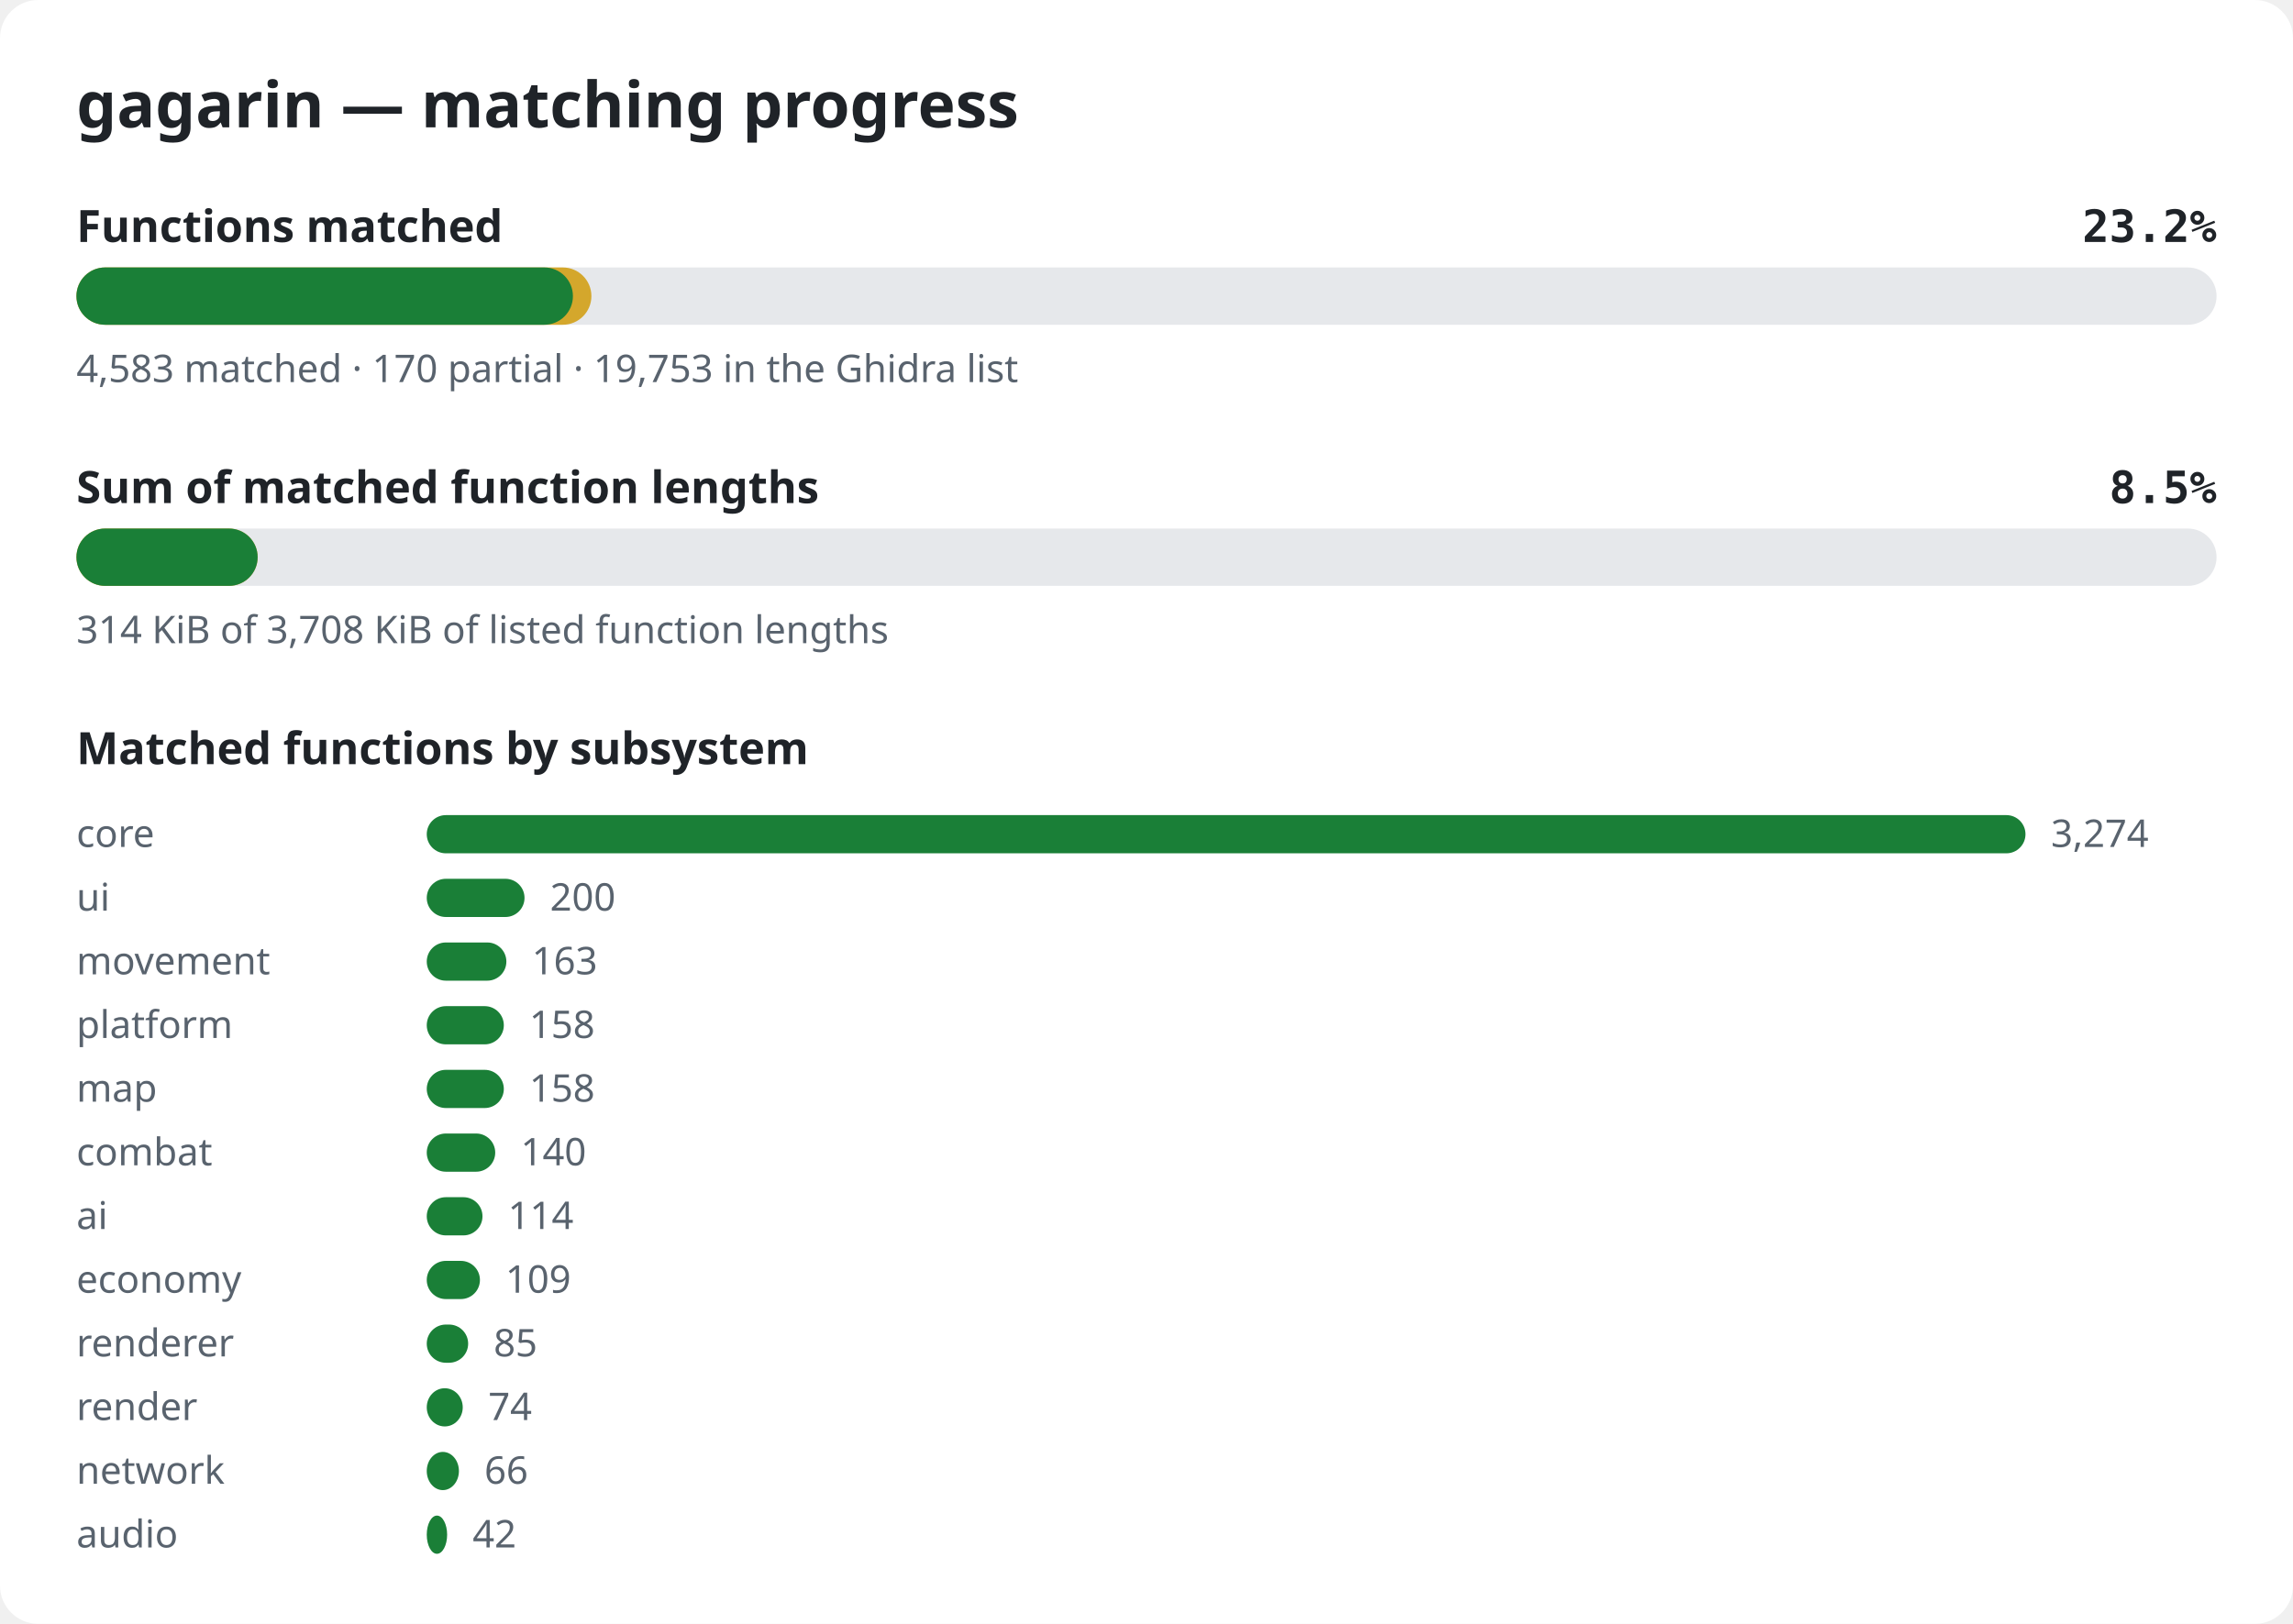
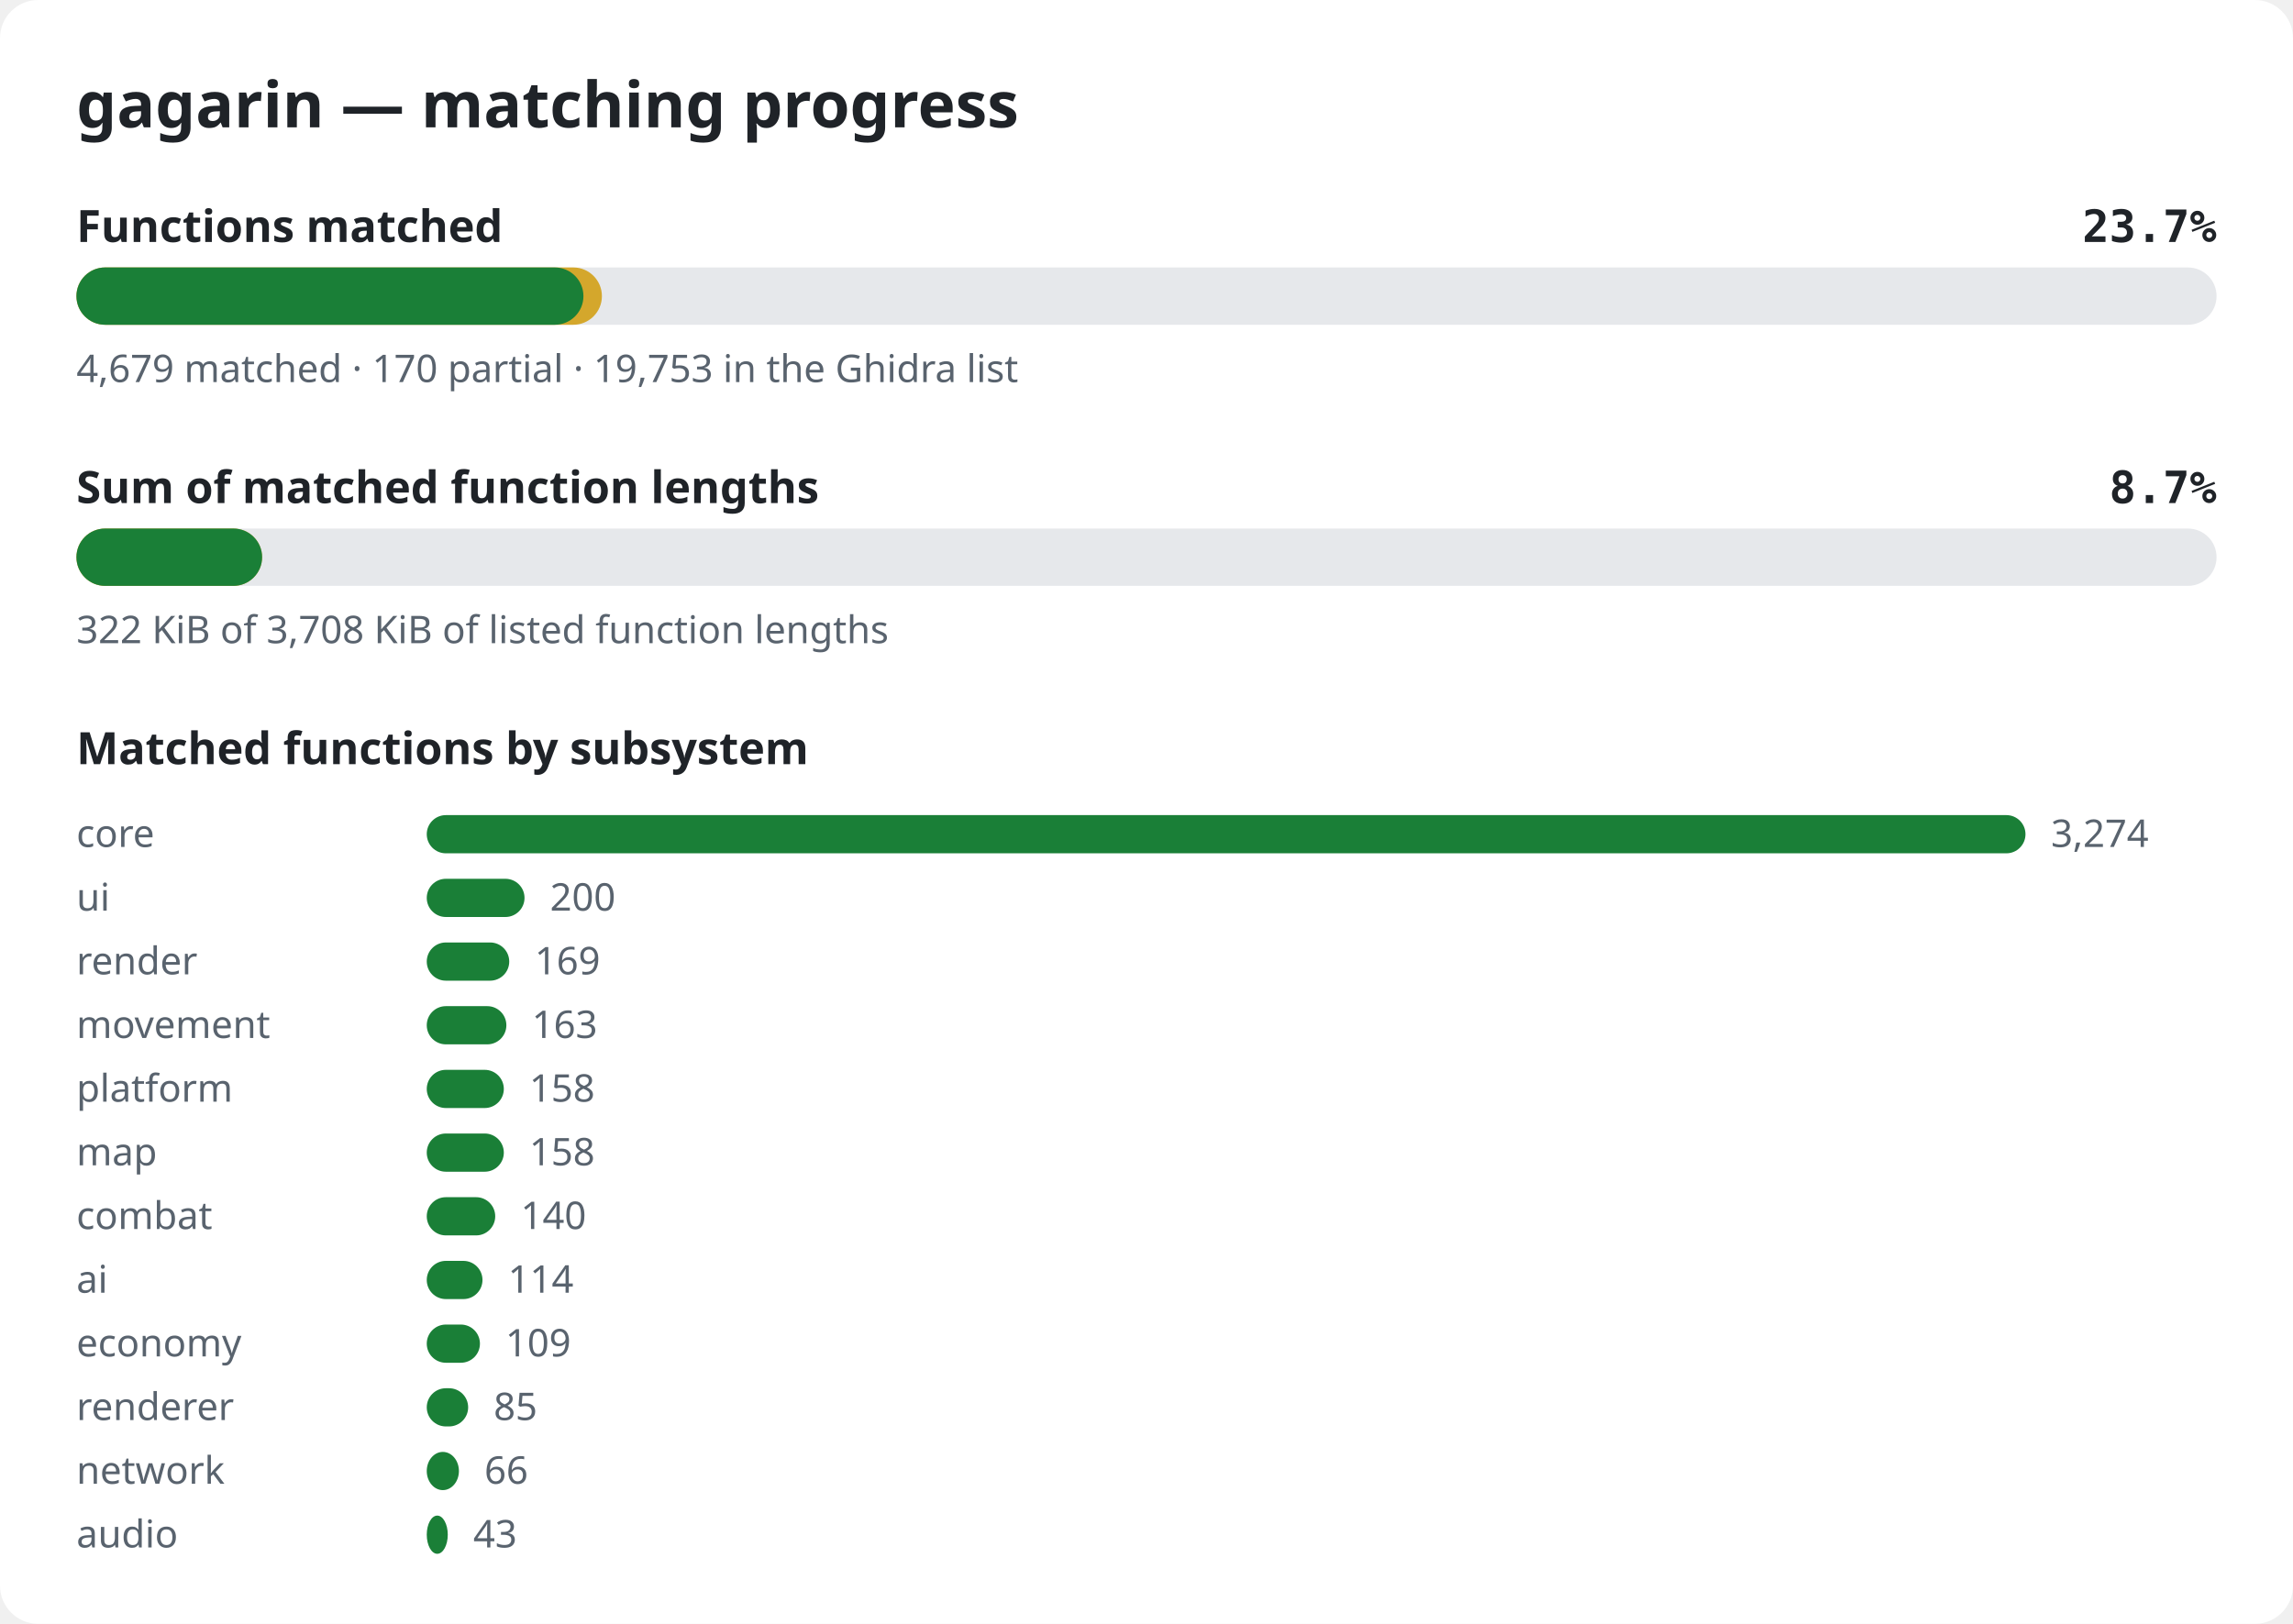
<svg xmlns="http://www.w3.org/2000/svg" width="720" height="510" viewBox="0 0 720 510" role="img" aria-label="gagarin matching progress">
  <style>.bg{fill:#ffffff}.title{font:600 20px sans-serif;fill:#1f2328}.label{font:600 14px sans-serif;fill:#1f2328}.pct{font:600 14px monospace;fill:#1f2328}.note{font:12px sans-serif;fill:#59636e}.track{fill:#e6e8eb}.done{fill:#1a7f37}.partial{fill:#d4a72c}@media (prefers-color-scheme: dark){.bg{fill:#0d1117}.title,.label,.pct{fill:#e6edf3}.note{fill:#9198a1}.track{fill:#262c36}.done{fill:#3fb950}.partial{fill:#d29922}}</style>
  <rect width="720" height="510" rx="12" class="bg" />
  <text x="24" y="40" class="title">gagarin — matching progress</text>
  <text x="24" y="76" class="label">Functions matched</text>
-   <text x="696" y="76" class="pct" text-anchor="end">23.2%</text>
+   <text x="696" y="76" class="pct" text-anchor="end">23.7%</text>
  <rect x="24" y="84" width="672" height="18" rx="9" class="track" />
-   <rect x="24" y="84" width="161.7" height="18" rx="9" class="partial" />
-   <rect x="24" y="84" width="155.9" height="18" rx="9" class="done" />
-   <text x="24" y="120" class="note">4,583 matched · 170 partial · 19,753 in the Ghidra list</text>
+   <rect x="24" y="84" width="165.0" height="18" rx="9" class="partial" />
+   <rect x="24" y="84" width="159.2" height="18" rx="9" class="done" />
+   <text x="24" y="120" class="note">4,679 matched · 170 partial · 19,753 in the Ghidra list</text>
  <text x="24" y="158" class="label">Sum of matched function lengths</text>
-   <text x="696" y="158" class="pct" text-anchor="end">8.5%</text>
+   <text x="696" y="158" class="pct" text-anchor="end">8.7%</text>
  <rect x="24" y="166" width="672" height="18" rx="9" class="track" />
-   <rect x="24" y="166" width="56.9" height="18" rx="9" class="partial" />
-   <rect x="24" y="166" width="56.9" height="18" rx="9" class="done" />
-   <text x="24" y="202" class="note">314 KiB of 3,708 KiB of listed function lengths</text>
+   <rect x="24" y="166" width="58.3" height="18" rx="9" class="partial" />
+   <rect x="24" y="166" width="58.3" height="18" rx="9" class="done" />
+   <text x="24" y="202" class="note">322 KiB of 3,708 KiB of listed function lengths</text>
  <text x="24" y="240" class="label">Matched functions by subsystem</text>
  <text x="24" y="266" class="note">core</text>
  <rect x="134" y="256" width="502.0" height="12" rx="6" class="done" />
  <text x="644.0" y="266" class="note">3,274</text>
  <text x="24" y="286" class="note">ui</text>
  <rect x="134" y="276" width="30.7" height="12" rx="6" class="done" />
  <text x="172.7" y="286" class="note">200</text>
-   <text x="24" y="306" class="note">movement</text>
-   <rect x="134" y="296" width="25.0" height="12" rx="6" class="done" />
-   <text x="167.0" y="306" class="note">163</text>
-   <text x="24" y="326" class="note">platform</text>
-   <rect x="134" y="316" width="24.2" height="12" rx="6" class="done" />
-   <text x="166.2" y="326" class="note">158</text>
-   <text x="24" y="346" class="note">map</text>
+   <text x="24" y="306" class="note">render</text>
+   <rect x="134" y="296" width="25.9" height="12" rx="6" class="done" />
+   <text x="167.9" y="306" class="note">169</text>
+   <text x="24" y="326" class="note">movement</text>
+   <rect x="134" y="316" width="25.0" height="12" rx="6" class="done" />
+   <text x="167.0" y="326" class="note">163</text>
+   <text x="24" y="346" class="note">platform</text>
  <rect x="134" y="336" width="24.2" height="12" rx="6" class="done" />
  <text x="166.2" y="346" class="note">158</text>
-   <text x="24" y="366" class="note">combat</text>
-   <rect x="134" y="356" width="21.5" height="12" rx="6" class="done" />
-   <text x="163.5" y="366" class="note">140</text>
-   <text x="24" y="386" class="note">ai</text>
-   <rect x="134" y="376" width="17.5" height="12" rx="6" class="done" />
-   <text x="159.5" y="386" class="note">114</text>
-   <text x="24" y="406" class="note">economy</text>
-   <rect x="134" y="396" width="16.7" height="12" rx="6" class="done" />
-   <text x="158.7" y="406" class="note">109</text>
-   <text x="24" y="426" class="note">renderer</text>
-   <rect x="134" y="416" width="13.0" height="12" rx="6" class="done" />
-   <text x="155.0" y="426" class="note">85</text>
-   <text x="24" y="446" class="note">render</text>
-   <rect x="134" y="436" width="11.3" height="12" rx="6" class="done" />
-   <text x="153.3" y="446" class="note">74</text>
+   <text x="24" y="366" class="note">map</text>
+   <rect x="134" y="356" width="24.2" height="12" rx="6" class="done" />
+   <text x="166.2" y="366" class="note">158</text>
+   <text x="24" y="386" class="note">combat</text>
+   <rect x="134" y="376" width="21.5" height="12" rx="6" class="done" />
+   <text x="163.5" y="386" class="note">140</text>
+   <text x="24" y="406" class="note">ai</text>
+   <rect x="134" y="396" width="17.5" height="12" rx="6" class="done" />
+   <text x="159.5" y="406" class="note">114</text>
+   <text x="24" y="426" class="note">economy</text>
+   <rect x="134" y="416" width="16.7" height="12" rx="6" class="done" />
+   <text x="158.7" y="426" class="note">109</text>
+   <text x="24" y="446" class="note">renderer</text>
+   <rect x="134" y="436" width="13.0" height="12" rx="6" class="done" />
+   <text x="155.0" y="446" class="note">85</text>
  <text x="24" y="466" class="note">network</text>
  <rect x="134" y="456" width="10.1" height="12" rx="6" class="done" />
  <text x="152.1" y="466" class="note">66</text>
  <text x="24" y="486" class="note">audio</text>
-   <rect x="134" y="476" width="6.4" height="12" rx="6" class="done" />
-   <text x="148.4" y="486" class="note">42</text>
+   <rect x="134" y="476" width="6.6" height="12" rx="6" class="done" />
+   <text x="148.6" y="486" class="note">43</text>
</svg>
